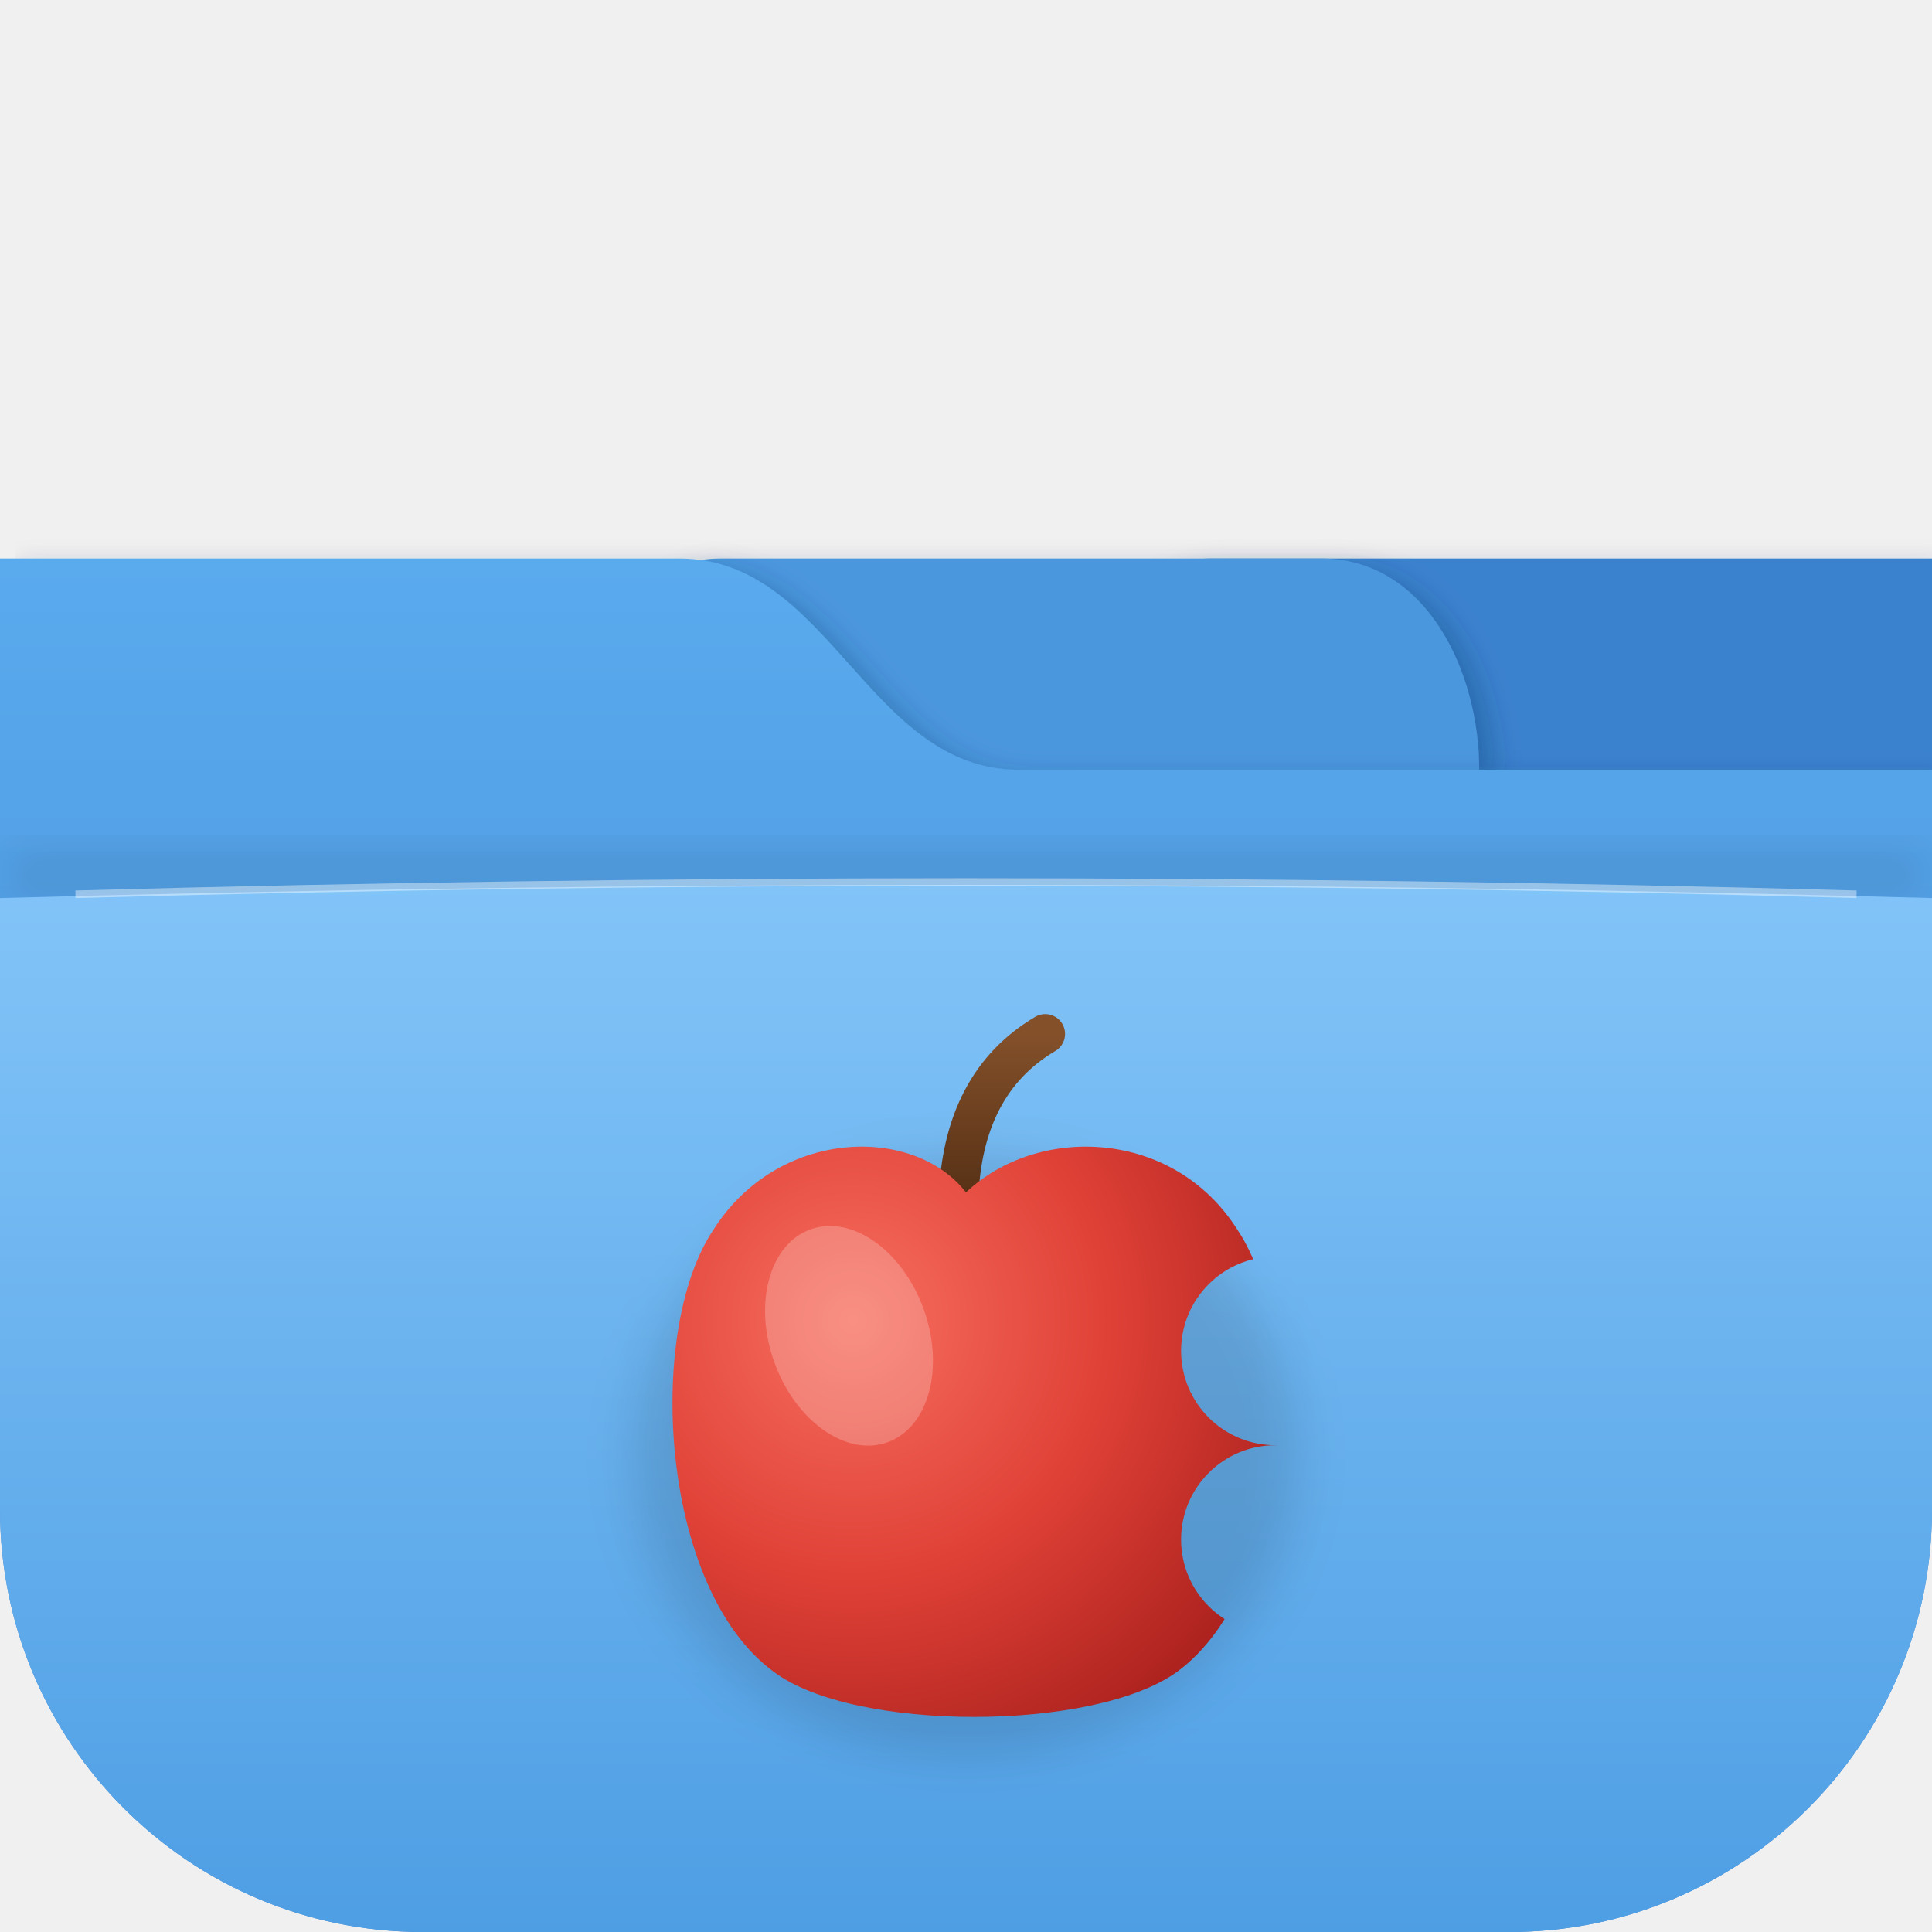
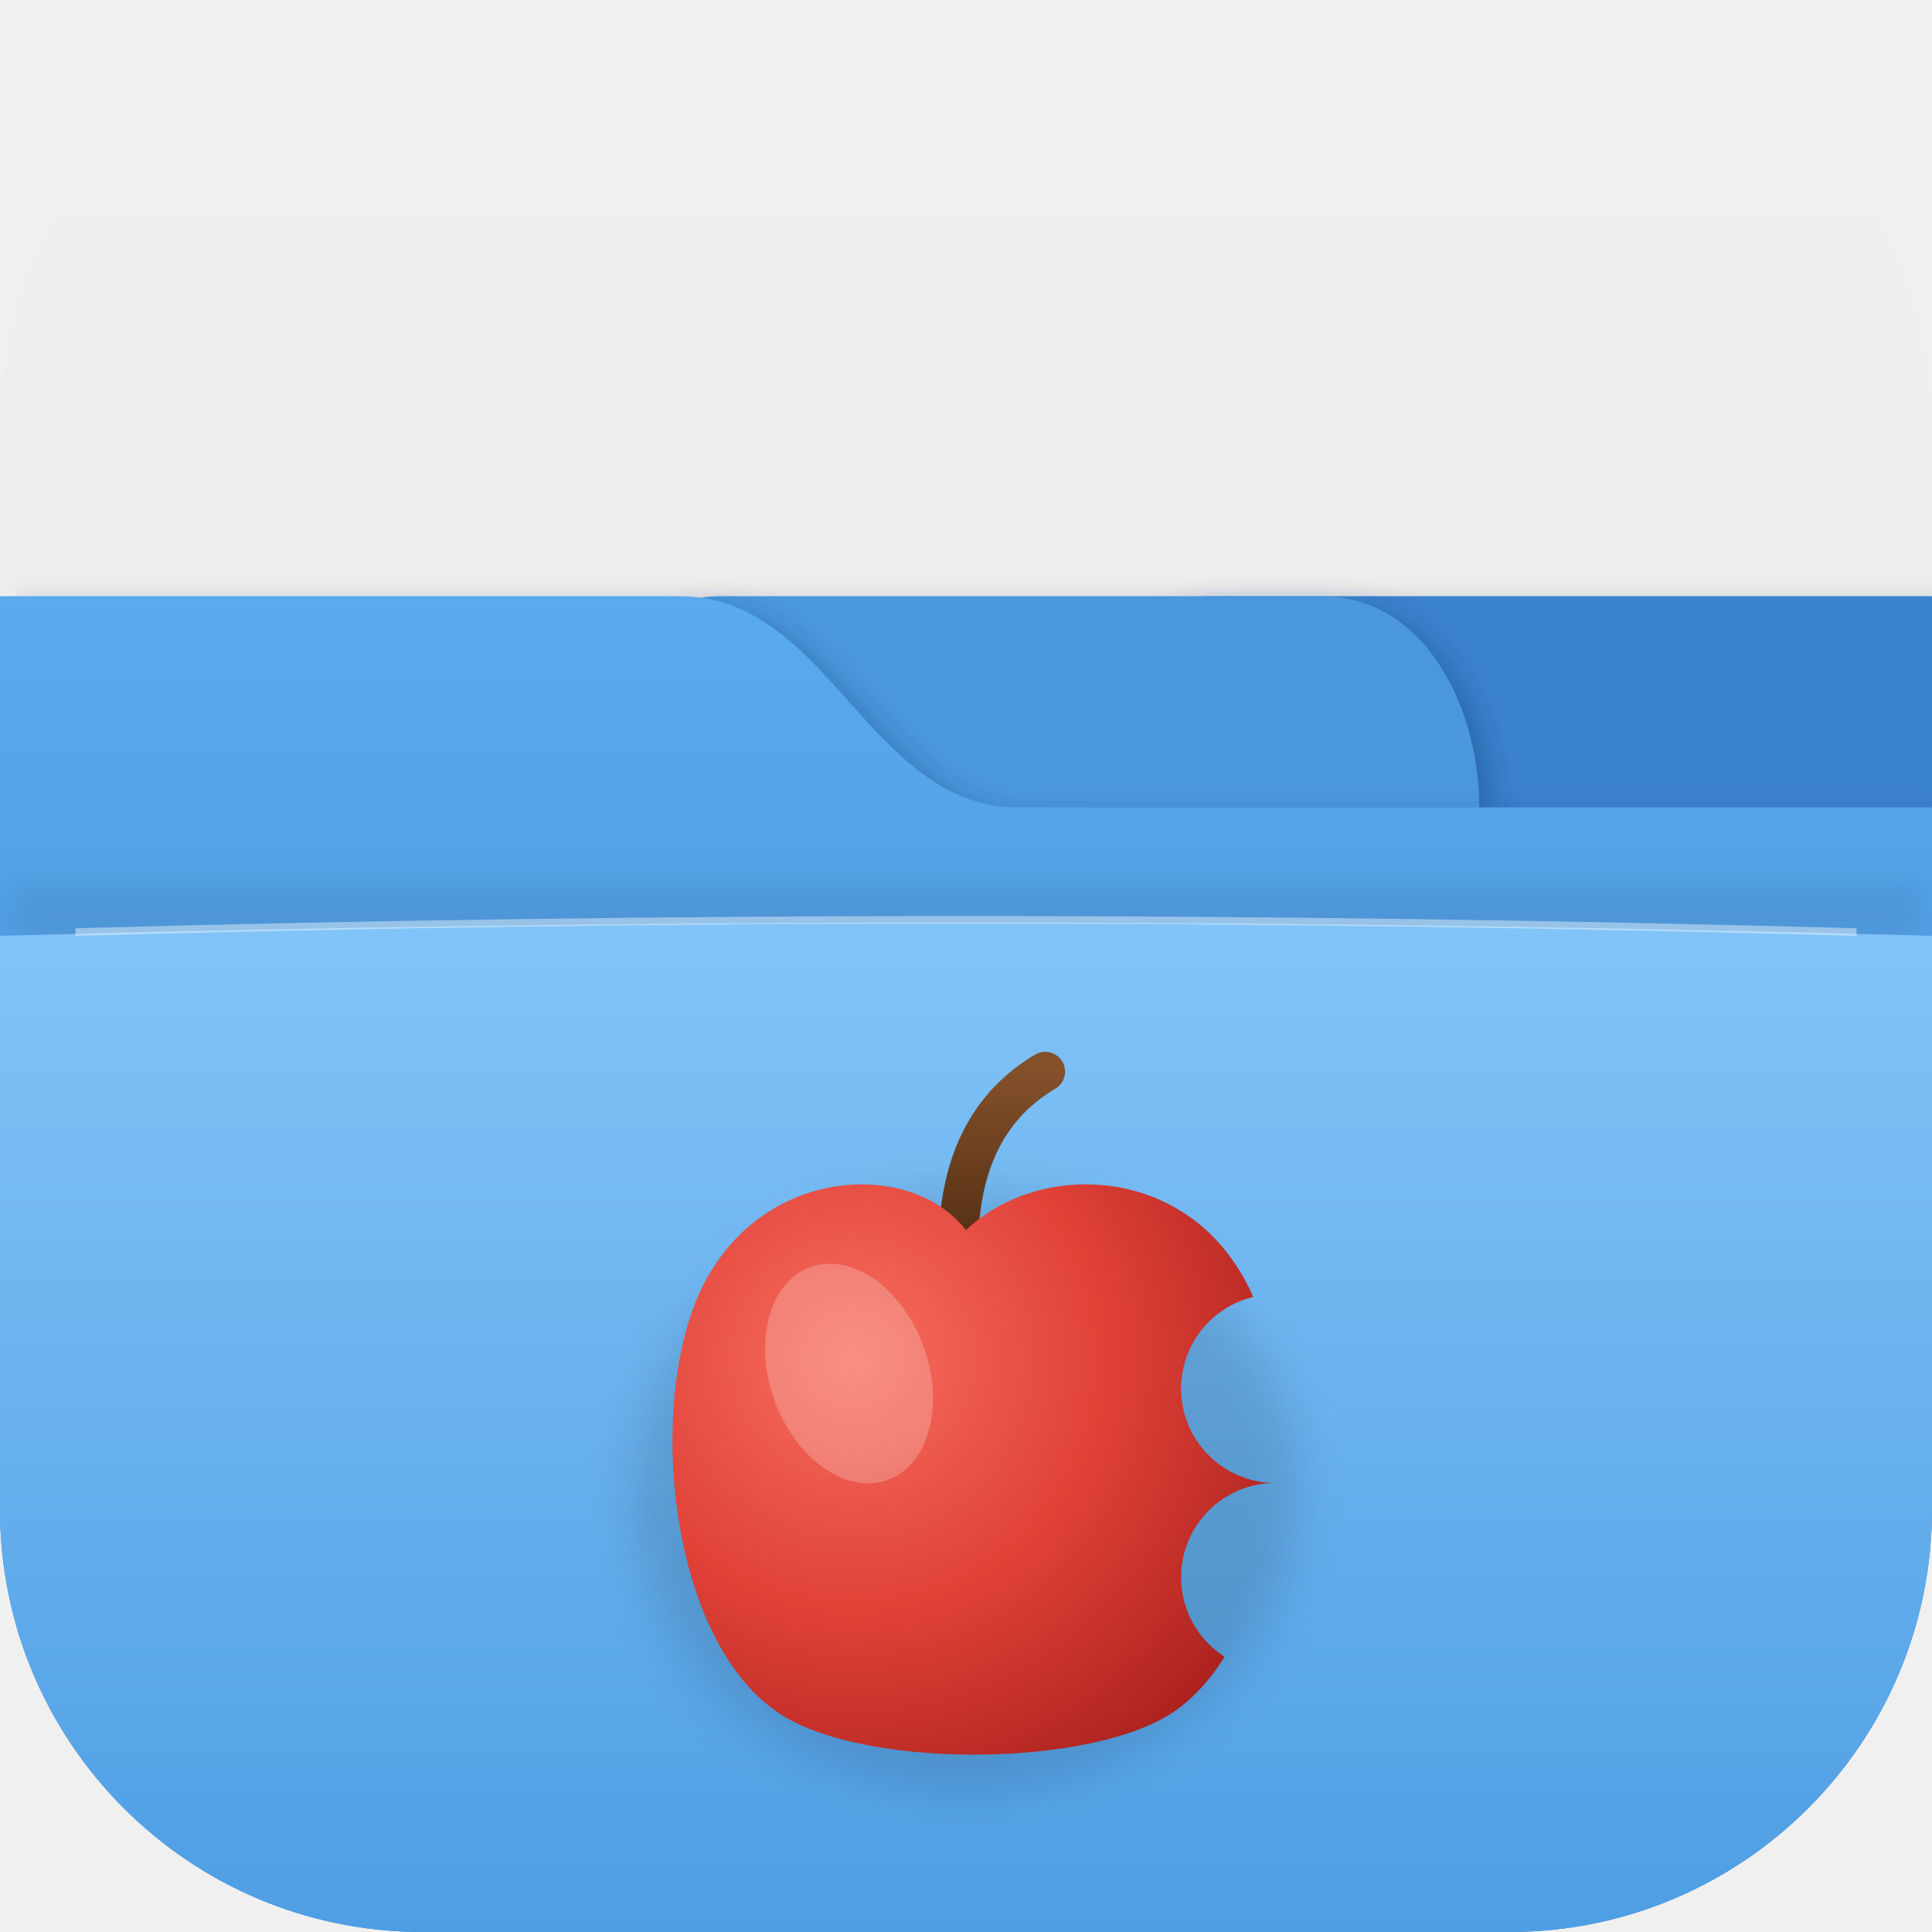
<svg xmlns="http://www.w3.org/2000/svg" width="1024" height="1024" viewBox="0 0 1024 1024">
  <defs>
    <clipPath id="tile">
      <rect x="0" y="0" width="1024" height="1024" rx="224" ry="224" />
    </clipPath>
+     <linearGradient id="plate" x1="0" y1="0" x2="0" y2="1">
+       <stop offset="0" stop-color="#F1F1F0" />
+       <stop offset="1" stop-color="#E4E4E2" />
+     </linearGradient>
    <linearGradient id="back" x1="0" y1="0" x2="0" y2="1">
      <stop offset="0" stop-color="#5AAAEE" />
      <stop offset="1" stop-color="#3B82CE" />
    </linearGradient>
    <linearGradient id="pocket" x1="0" y1="0" x2="0" y2="1">
      <stop offset="0" stop-color="#82C4F8" />
      <stop offset="1" stop-color="#4E9EE4" />
    </linearGradient>
-     <radialGradient id="apple" cx="452" cy="700" r="270" gradientUnits="userSpaceOnUse">
+     <radialGradient id="apple" cx="452" cy="720" r="270" gradientUnits="userSpaceOnUse">
      <stop offset="0" stop-color="#F76F60" />
      <stop offset="0.5" stop-color="#E04137" />
      <stop offset="1" stop-color="#A61E1B" />
    </radialGradient>
    <linearGradient id="stem" x1="0" y1="0" x2="0" y2="1">
      <stop offset="0" stop-color="#83502A" />
      <stop offset="1" stop-color="#563015" />
    </linearGradient>
    <filter id="blur" x="-40%" y="-40%" width="180%" height="180%">
      <feGaussianBlur stdDeviation="13" />
    </filter>
    <filter id="tabsh" x="-40%" y="-40%" width="180%" height="180%">
      <feDropShadow dx="8" dy="5" stdDeviation="7" flood-color="#123863" flood-opacity="0.30" />
    </filter>
    <mask id="bites">
      <rect x="0" y="0" width="1024" height="1024" fill="white" />
-       <circle cx="676" cy="716" r="50" fill="black" />
-       <circle cx="676" cy="816" r="50" fill="black" />
+       <circle cx="676" cy="736" r="50" fill="black" />
+       <circle cx="676" cy="836" r="50" fill="black" />
    </mask>
  </defs>
  <g clip-path="url(#tile)">
-     <path d="M560 408 C560 356 588 296 642 296 H1024 V408 Z" fill="#3B82CE" filter="url(#tabsh)" />
-     <path d="M300 408 C300 356 328 296 382 296 H700 C756 296 784 356 784 408 Z" fill="#4C97DE" filter="url(#tabsh)" />
-     <path d="M0 296 H360 C440 296 460 408 540 408 H1024 V1024 H0 Z" fill="url(#back)" filter="url(#tabsh)" />
-     <rect x="0" y="452" width="1024" height="24" fill="#000000" opacity="0.10" filter="url(#blur)" />
-     <path d="M0 476 Q512 462 1024 476 V1024 H0 Z" fill="url(#pocket)" />
-     <path d="M40 474 Q512 461 984 474" fill="none" stroke="#FFFFFF" stroke-opacity="0.42" stroke-width="4" />
-     <ellipse cx="512" cy="772" rx="176" ry="158" fill="#000000" opacity="0.12" filter="url(#blur)" />
-     <path d="M508 636 q2 -62 46 -88" fill="none" stroke="url(#stem)" stroke-width="21" stroke-linecap="round" />
+     <rect x="0" y="0" width="1024" height="1024" fill="url(#plate)" />
+     <path d="M560 428 C560 376 588 316 642 316 H1024 V428 Z" fill="#3B82CE" filter="url(#tabsh)" />
+     <path d="M300 428 C300 376 328 316 382 316 H700 C756 316 784 376 784 428 Z" fill="#4C97DE" filter="url(#tabsh)" />
+     <path d="M0 316 H360 C440 316 460 428 540 428 H1024 V1024 H0 Z" fill="url(#back)" filter="url(#tabsh)" />
+     <rect x="0" y="472" width="1024" height="24" fill="#000000" opacity="0.10" filter="url(#blur)" />
+     <path d="M0 496 Q512 482 1024 496 V1024 H0 Z" fill="url(#pocket)" />
+     <path d="M40 494 Q512 481 984 494" fill="none" stroke="#FFFFFF" stroke-opacity="0.42" stroke-width="4" />
+     <ellipse cx="512" cy="792" rx="176" ry="158" fill="#000000" opacity="0.12" filter="url(#blur)" />
+     <path d="M508 656 q2 -62 46 -88" fill="none" stroke="url(#stem)" stroke-width="21" stroke-linecap="round" />
    <g mask="url(#bites)">
-       <path d="M512 632 C550 596 622 598 656 652 C692 706 684 842 624 886                C580 918 452 918 410 886 C350 842 342 706 378 652                C412 598 484 596 512 632 Z" fill="url(#apple)" />
+       <path d="M512 652 C550 616 622 618 656 672 C692 726 684 862 624 906                C580 938 452 938 410 906 C350 862 342 726 378 672                C412 618 484 616 512 652 Z" fill="url(#apple)" />
    </g>
-     <ellipse cx="450" cy="708" rx="42" ry="60" fill="#FFFFFF" opacity="0.22" transform="rotate(-20 450 708)" />
+     <ellipse cx="450" cy="728" rx="42" ry="60" fill="#FFFFFF" opacity="0.22" transform="rotate(-20 450 728)" />
  </g>
</svg>
